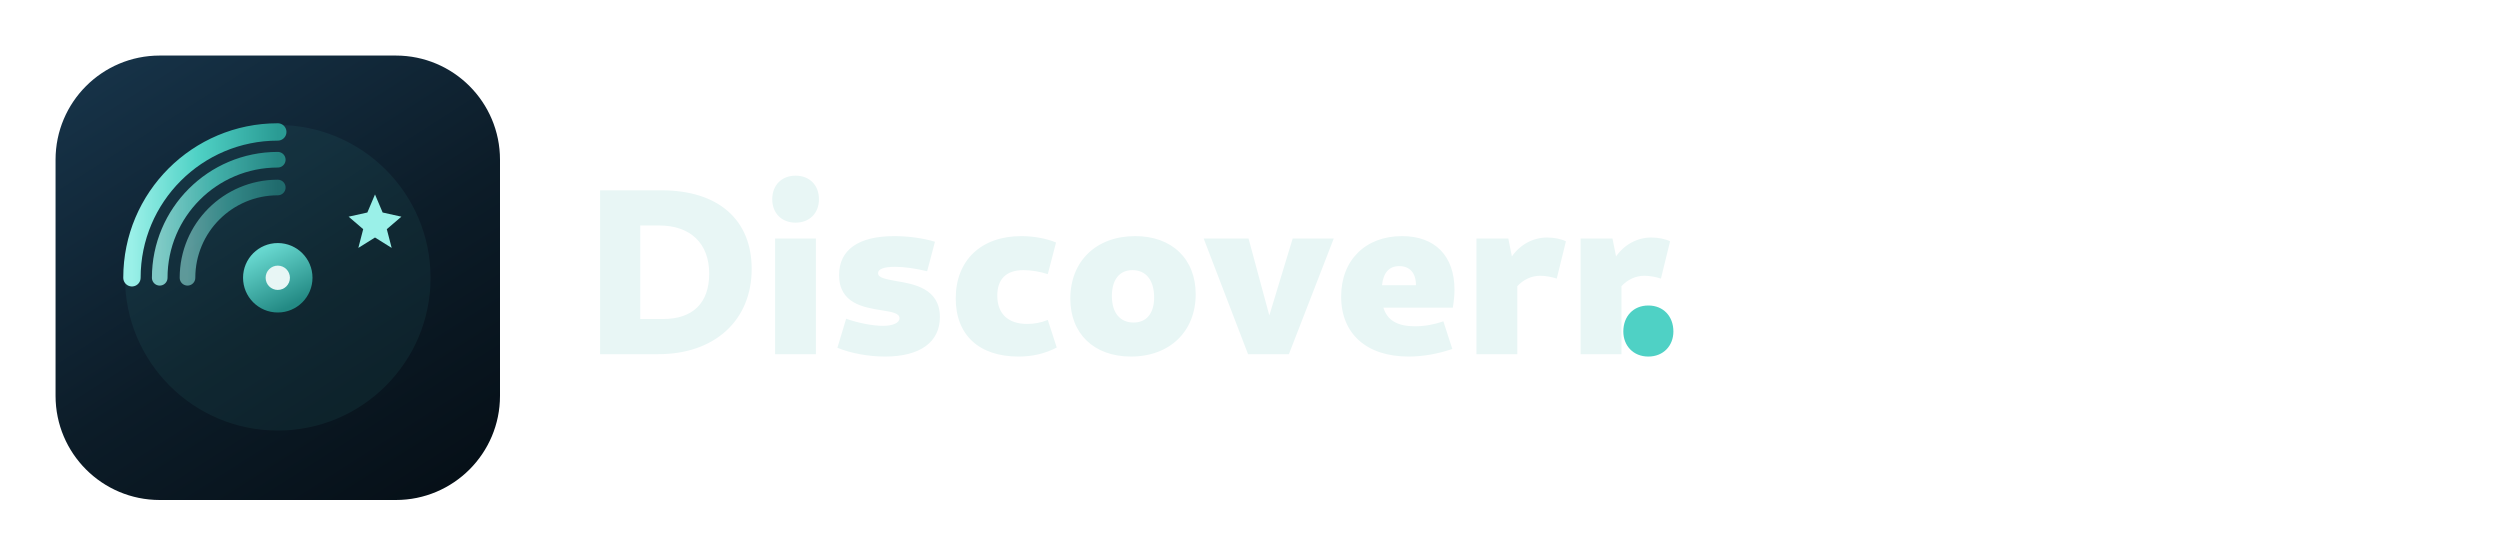
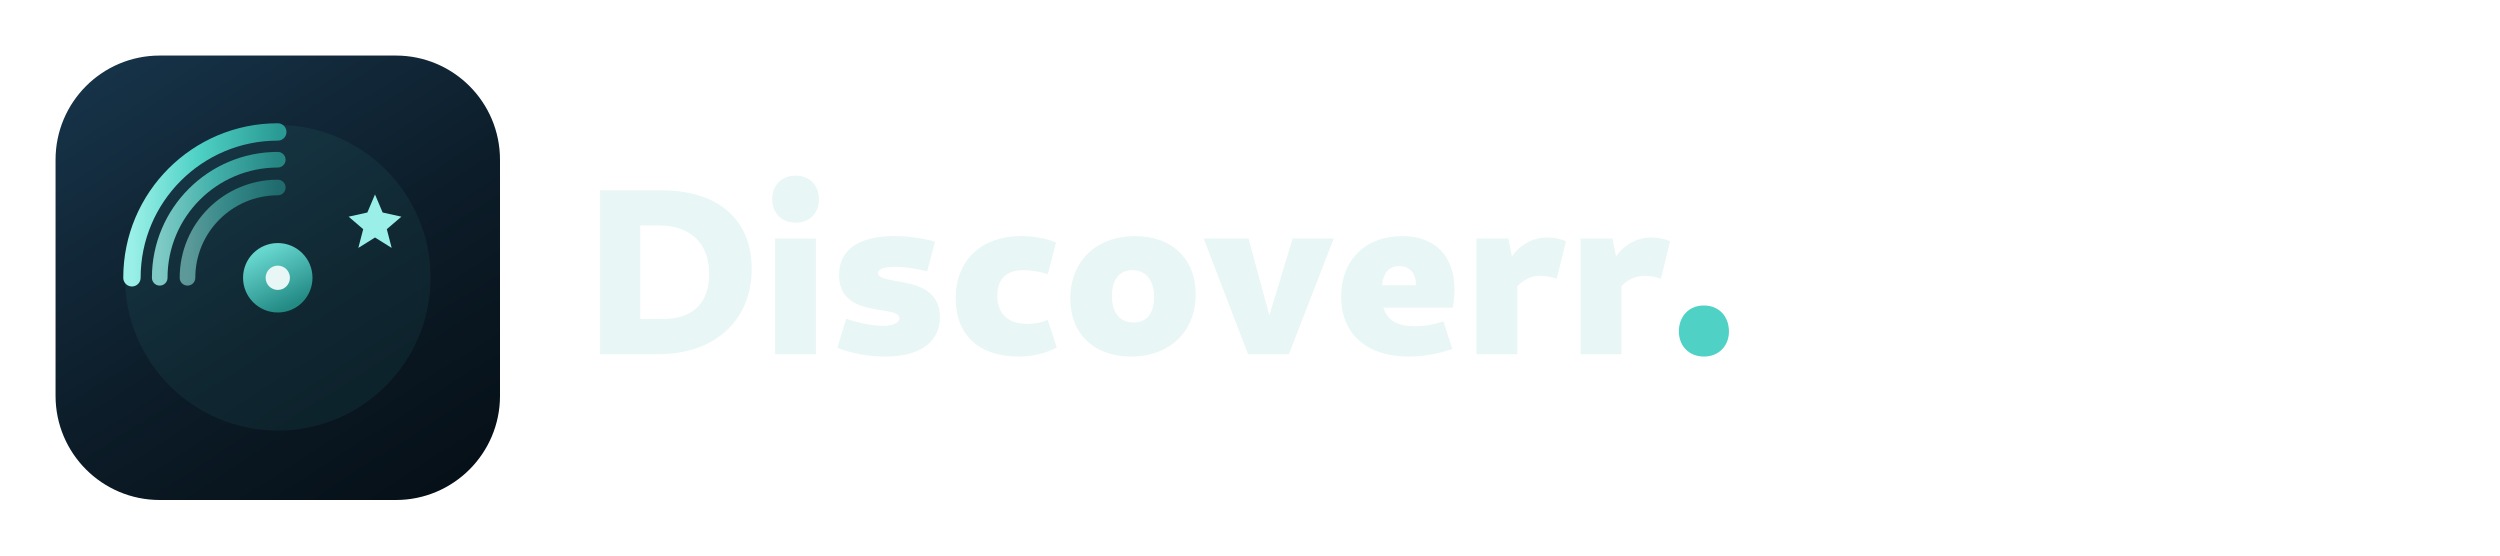
<svg xmlns="http://www.w3.org/2000/svg" width="720" height="160" viewBox="0 0 720 160" role="img" aria-label="Discoverr.">
  <defs>
    <linearGradient id="bg" x1="18%" y1="0%" x2="82%" y2="100%">
      <stop offset="0%" stop-color="#163247" />
      <stop offset="55%" stop-color="#0C1C28" />
      <stop offset="100%" stop-color="#061018" />
    </linearGradient>
    <linearGradient id="beam" x1="0%" y1="50%" x2="100%" y2="50%">
      <stop offset="0%" stop-color="#9AF0E8" />
      <stop offset="45%" stop-color="#4FD1C5" />
      <stop offset="100%" stop-color="#2A9B94" />
    </linearGradient>
    <linearGradient id="facet" x1="30%" y1="10%" x2="70%" y2="90%">
      <stop offset="0%" stop-color="#6BE0D6" stop-opacity="0.95" />
      <stop offset="100%" stop-color="#248F88" stop-opacity="0.95" />
    </linearGradient>
  </defs>
  <g transform="translate(16,16)">
    <rect width="128" height="128" rx="30" fill="url(#bg)" />
    <circle cx="64" cy="64" r="44" fill="#4FD1C5" opacity="0.07" />
    <path fill="none" stroke="url(#beam)" stroke-width="4.5" stroke-linecap="round" opacity="0.55" d="M38 64a26 26 0 0 1 26-26" />
    <path fill="none" stroke="url(#beam)" stroke-width="4.5" stroke-linecap="round" opacity="0.8" d="M30 64a34 34 0 0 1 34-34" />
    <path fill="none" stroke="url(#beam)" stroke-width="5" stroke-linecap="round" d="M22 64a42 42 0 0 1 42-42" />
    <circle cx="64" cy="64" r="10" fill="url(#facet)" />
    <circle cx="64" cy="64" r="3.5" fill="#E8F6F5" />
    <path fill="#9AF0E8" d="M92 40l2.2 5.2 5.4 1.2-4.2 3.6 1.4 5.4L92 52.4l-4.8 3 1.4-5.4-4.2-3.6 5.4-1.2z" />
  </g>
  <path fill-rule="nonzero" fill="#E8F6F5" d="M 172.828 102 L 189.625 102 C 205.812 102 216.484 92.281 216.484 77.453 C 216.484 63.234 206.828 54.812 190.516 54.812 L 172.828 54.812 Z M 184.391 91.875 L 184.391 64.938 L 189.828 64.938 C 198.875 64.938 204.25 70.109 204.25 78.812 C 204.25 87.25 199.547 91.875 190.984 91.875 Z M 223.219 102 L 234.984 102 L 234.984 68.688 L 223.219 68.688 Z M 229.125 64.125 C 233.141 64.125 235.859 61.406 235.859 57.391 C 235.859 53.312 233.141 50.594 229.125 50.594 C 225.125 50.594 222.406 53.312 222.406 57.391 C 222.406 61.406 225.125 64.125 229.125 64.125 Z M 254.906 102.688 C 264.969 102.688 270.688 98.531 270.688 91.328 C 270.688 83.094 263.281 81.797 257.969 80.922 C 255.109 80.375 252.875 80.031 252.875 78.672 C 252.875 77.516 254.5 76.844 257.766 76.844 C 260.422 76.844 263.688 77.312 267.016 78.125 L 269.266 69.625 C 266 68.609 261.578 68 257.562 68 C 247.234 68 241.656 71.938 241.656 79.219 C 241.656 87.453 248.797 88.531 253.891 89.359 C 256.812 89.828 259.062 90.172 259.062 91.656 C 259.062 92.953 257.219 93.844 254.297 93.844 C 251.375 93.844 247.156 93.031 243.688 91.797 L 241.172 100.156 C 244.984 101.734 250.078 102.688 254.906 102.688 Z M 293.328 102.688 C 297.406 102.688 300.875 101.859 304.344 100.094 L 301.766 92.141 C 299.797 92.953 297.75 93.297 295.844 93.297 C 290.344 93.297 287.219 90.375 287.219 85.141 C 287.219 80.438 289.734 77.797 294.766 77.797 C 297 77.797 299.719 78.266 301.766 78.953 L 304.141 69.844 C 301.422 68.688 297.688 68 294.141 68 C 282.594 68 275.25 74.938 275.25 85.953 C 275.25 96.484 281.969 102.688 293.328 102.688 Z M 325.719 102.688 C 336.875 102.688 344.359 95.469 344.359 84.734 C 344.359 74.594 337.547 68 326.938 68 C 315.719 68 308.25 75.203 308.25 86.016 C 308.25 96.078 315.047 102.688 325.719 102.688 Z M 326.469 92.891 C 322.531 92.891 320.219 90.031 320.219 85.266 C 320.219 80.578 322.391 77.797 326.125 77.797 C 330.078 77.797 332.391 80.719 332.391 85.688 C 332.391 90.234 330.203 92.891 326.469 92.891 Z M 359.438 102 L 371.203 102 L 384.125 68.688 L 372.297 68.688 L 365.562 90.844 L 359.578 68.688 L 346.656 68.688 Z M 405.688 102.688 C 409.766 102.688 414.062 101.938 418.266 100.5 L 415.688 92.547 C 412.906 93.5 410.25 93.969 407.531 93.969 C 402.562 93.969 399.578 92.344 398.422 88.609 L 418.406 88.609 C 418.688 86.906 418.891 85.203 418.891 83.438 C 418.891 73.719 413.312 68 403.781 68 C 393.25 68 386.25 74.938 386.25 85.406 C 386.25 96.156 393.594 102.688 405.688 102.688 Z M 398.016 82.141 C 398.422 78.469 400.109 76.641 402.969 76.641 C 406.031 76.641 407.797 78.609 407.797 82.141 Z M 425.219 102 L 436.984 102 L 436.984 82.422 C 438.75 80.516 441.062 79.422 443.578 79.422 C 445.078 79.422 446.969 79.766 448.344 80.234 L 450.984 69.5 C 449.625 68.812 447.594 68.406 445.547 68.406 C 441.609 68.406 437.859 70.375 435.422 73.844 L 434.391 68.688 L 425.219 68.688 Z M 455.219 102 L 466.984 102 L 466.984 82.422 C 468.75 80.516 471.062 79.422 473.578 79.422 C 475.078 79.422 476.969 79.766 478.344 80.234 L 480.984 69.5 C 479.625 68.812 477.594 68.406 475.547 68.406 C 471.609 68.406 467.859 70.375 465.422 73.844 L 464.391 68.688 L 455.219 68.688" />
-   <path fill-rule="nonzero" fill="#4FD1C5" d="M 474.719 102.688 C 479.078 102.688 481.938 99.547 481.938 95.469 C 481.938 91.125 479.078 87.984 474.719 87.984 C 470.375 87.984 467.516 91.125 467.516 95.469 C 467.516 99.547 470.375 102.688 474.719 102.688" />
+   <path fill-rule="nonzero" fill="#4FD1C5" d="M 490.719 102.688 C 495.078 102.688 497.938 99.547 497.938 95.469 C 497.938 91.125 495.078 87.984 490.719 87.984 C 486.375 87.984 483.516 91.125 483.516 95.469 C 483.516 99.547 486.375 102.688 490.719 102.688" />
</svg>
